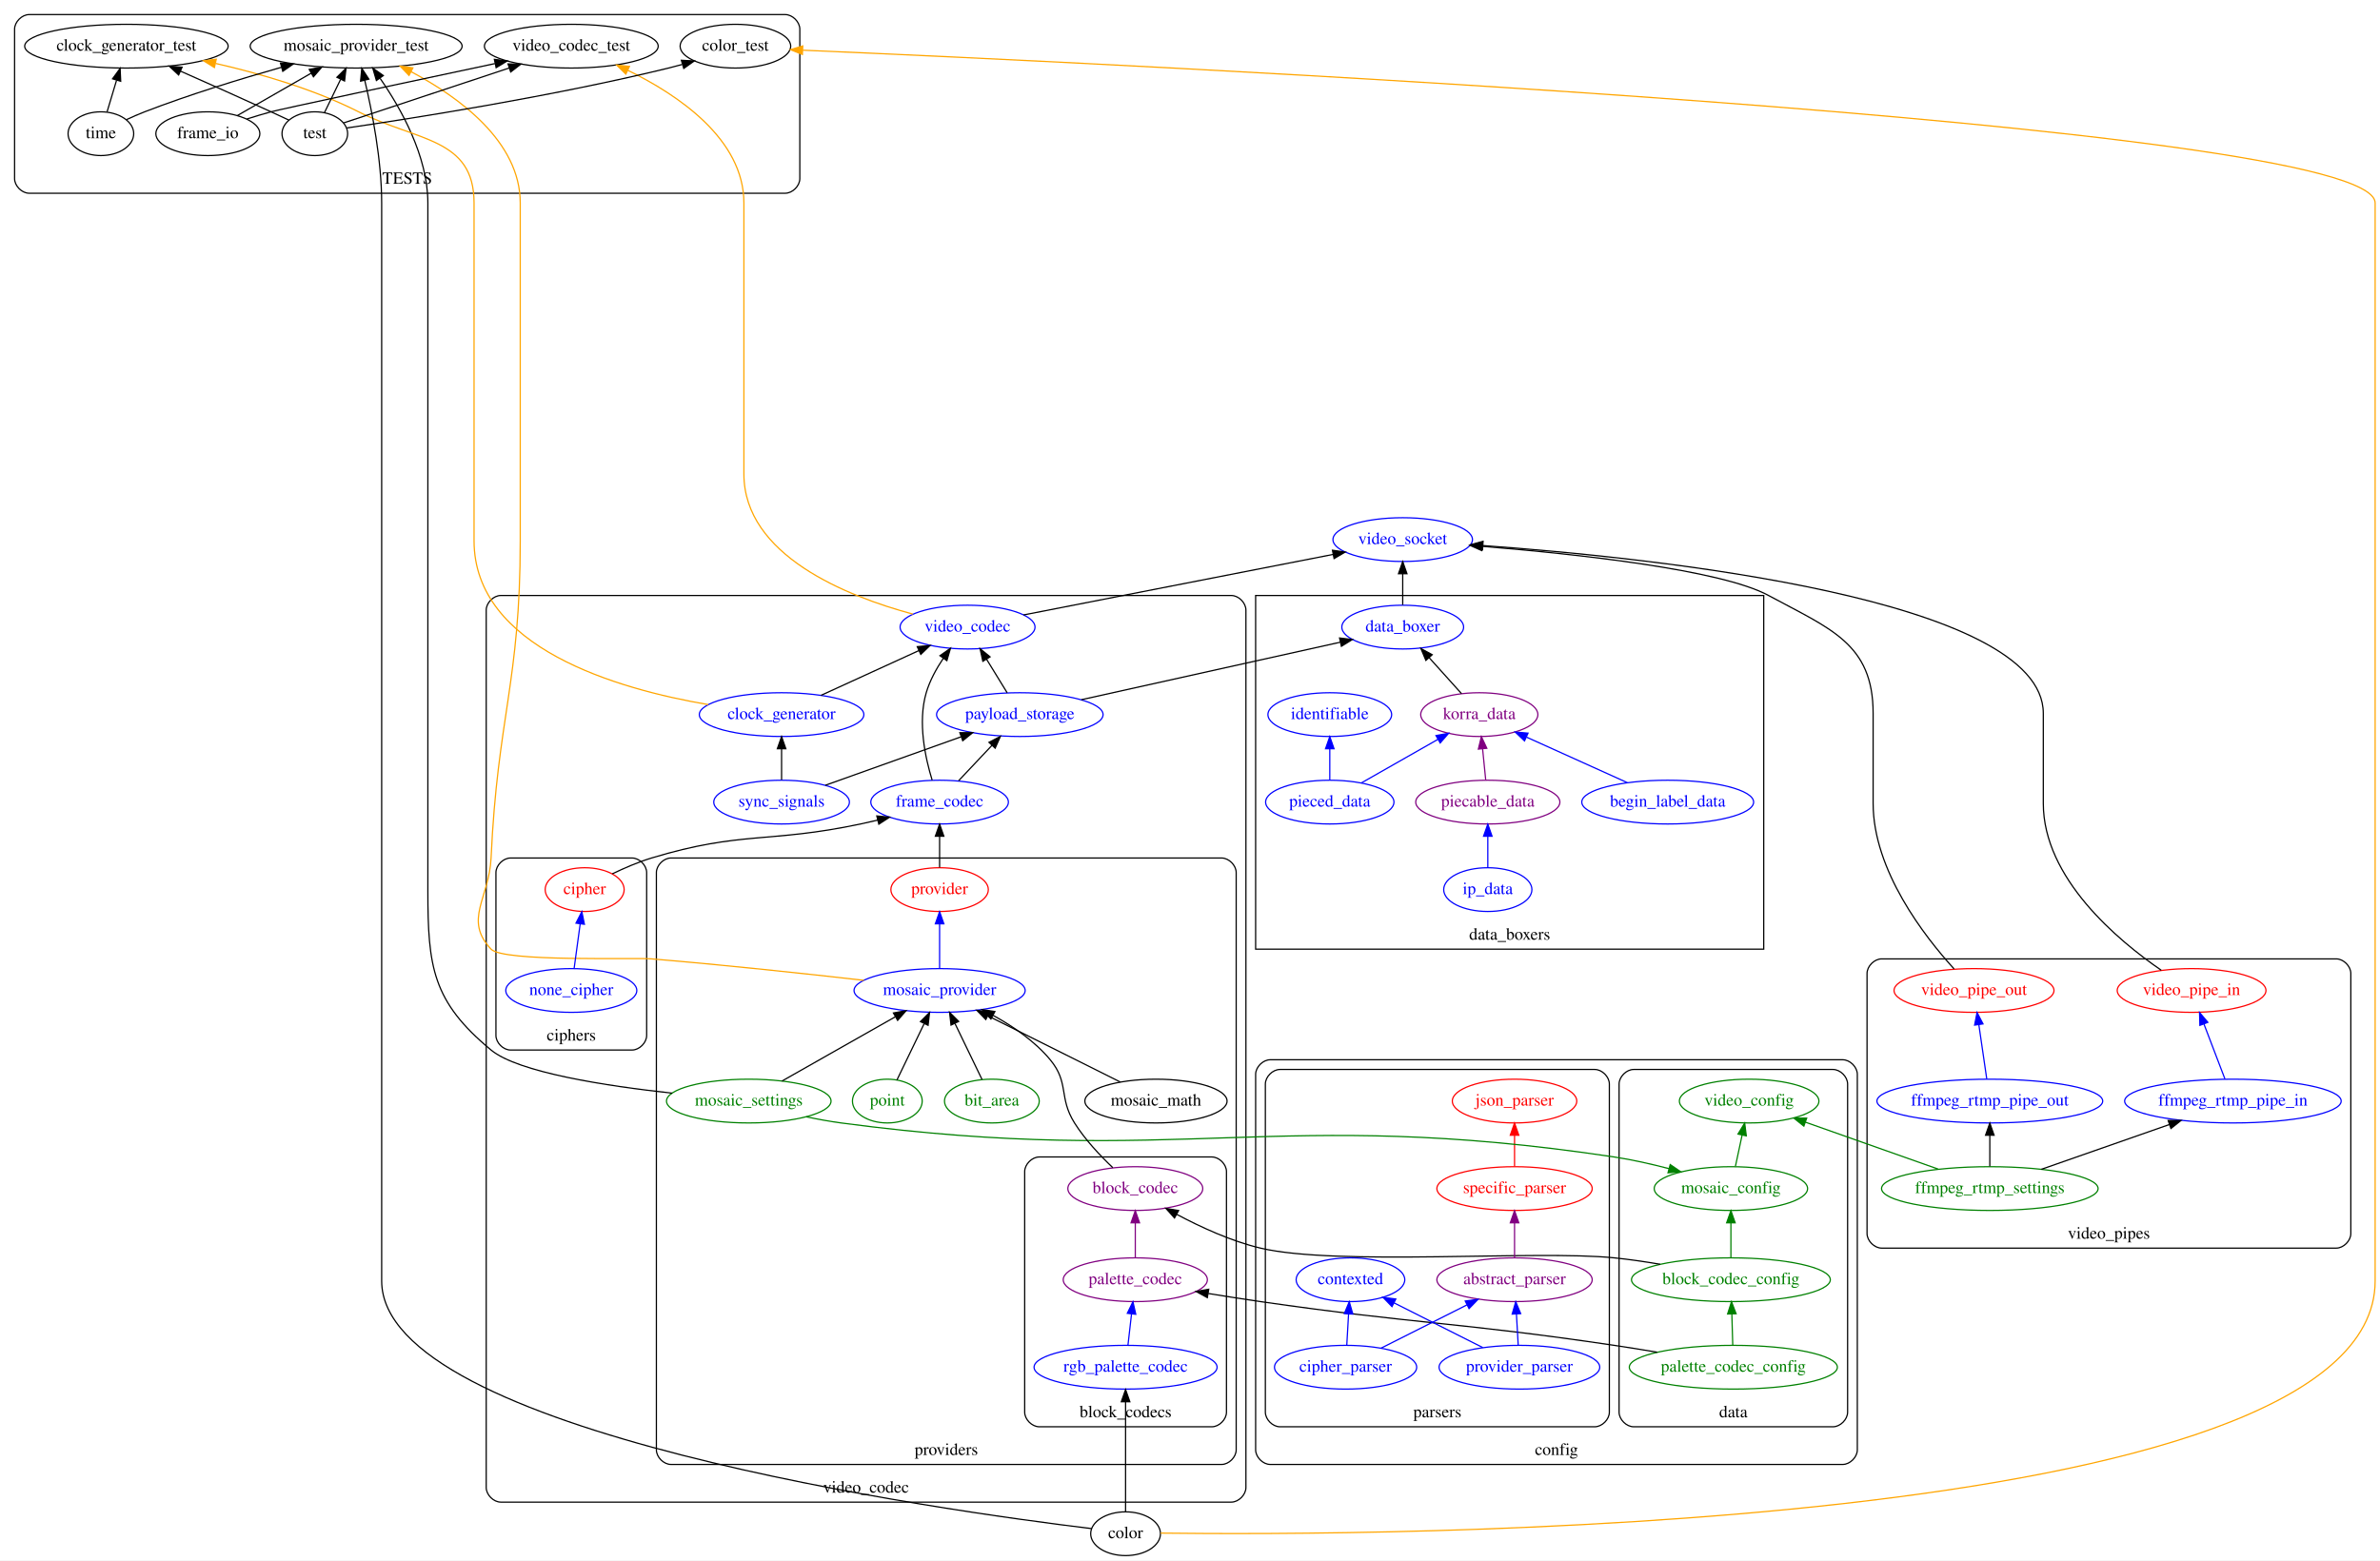
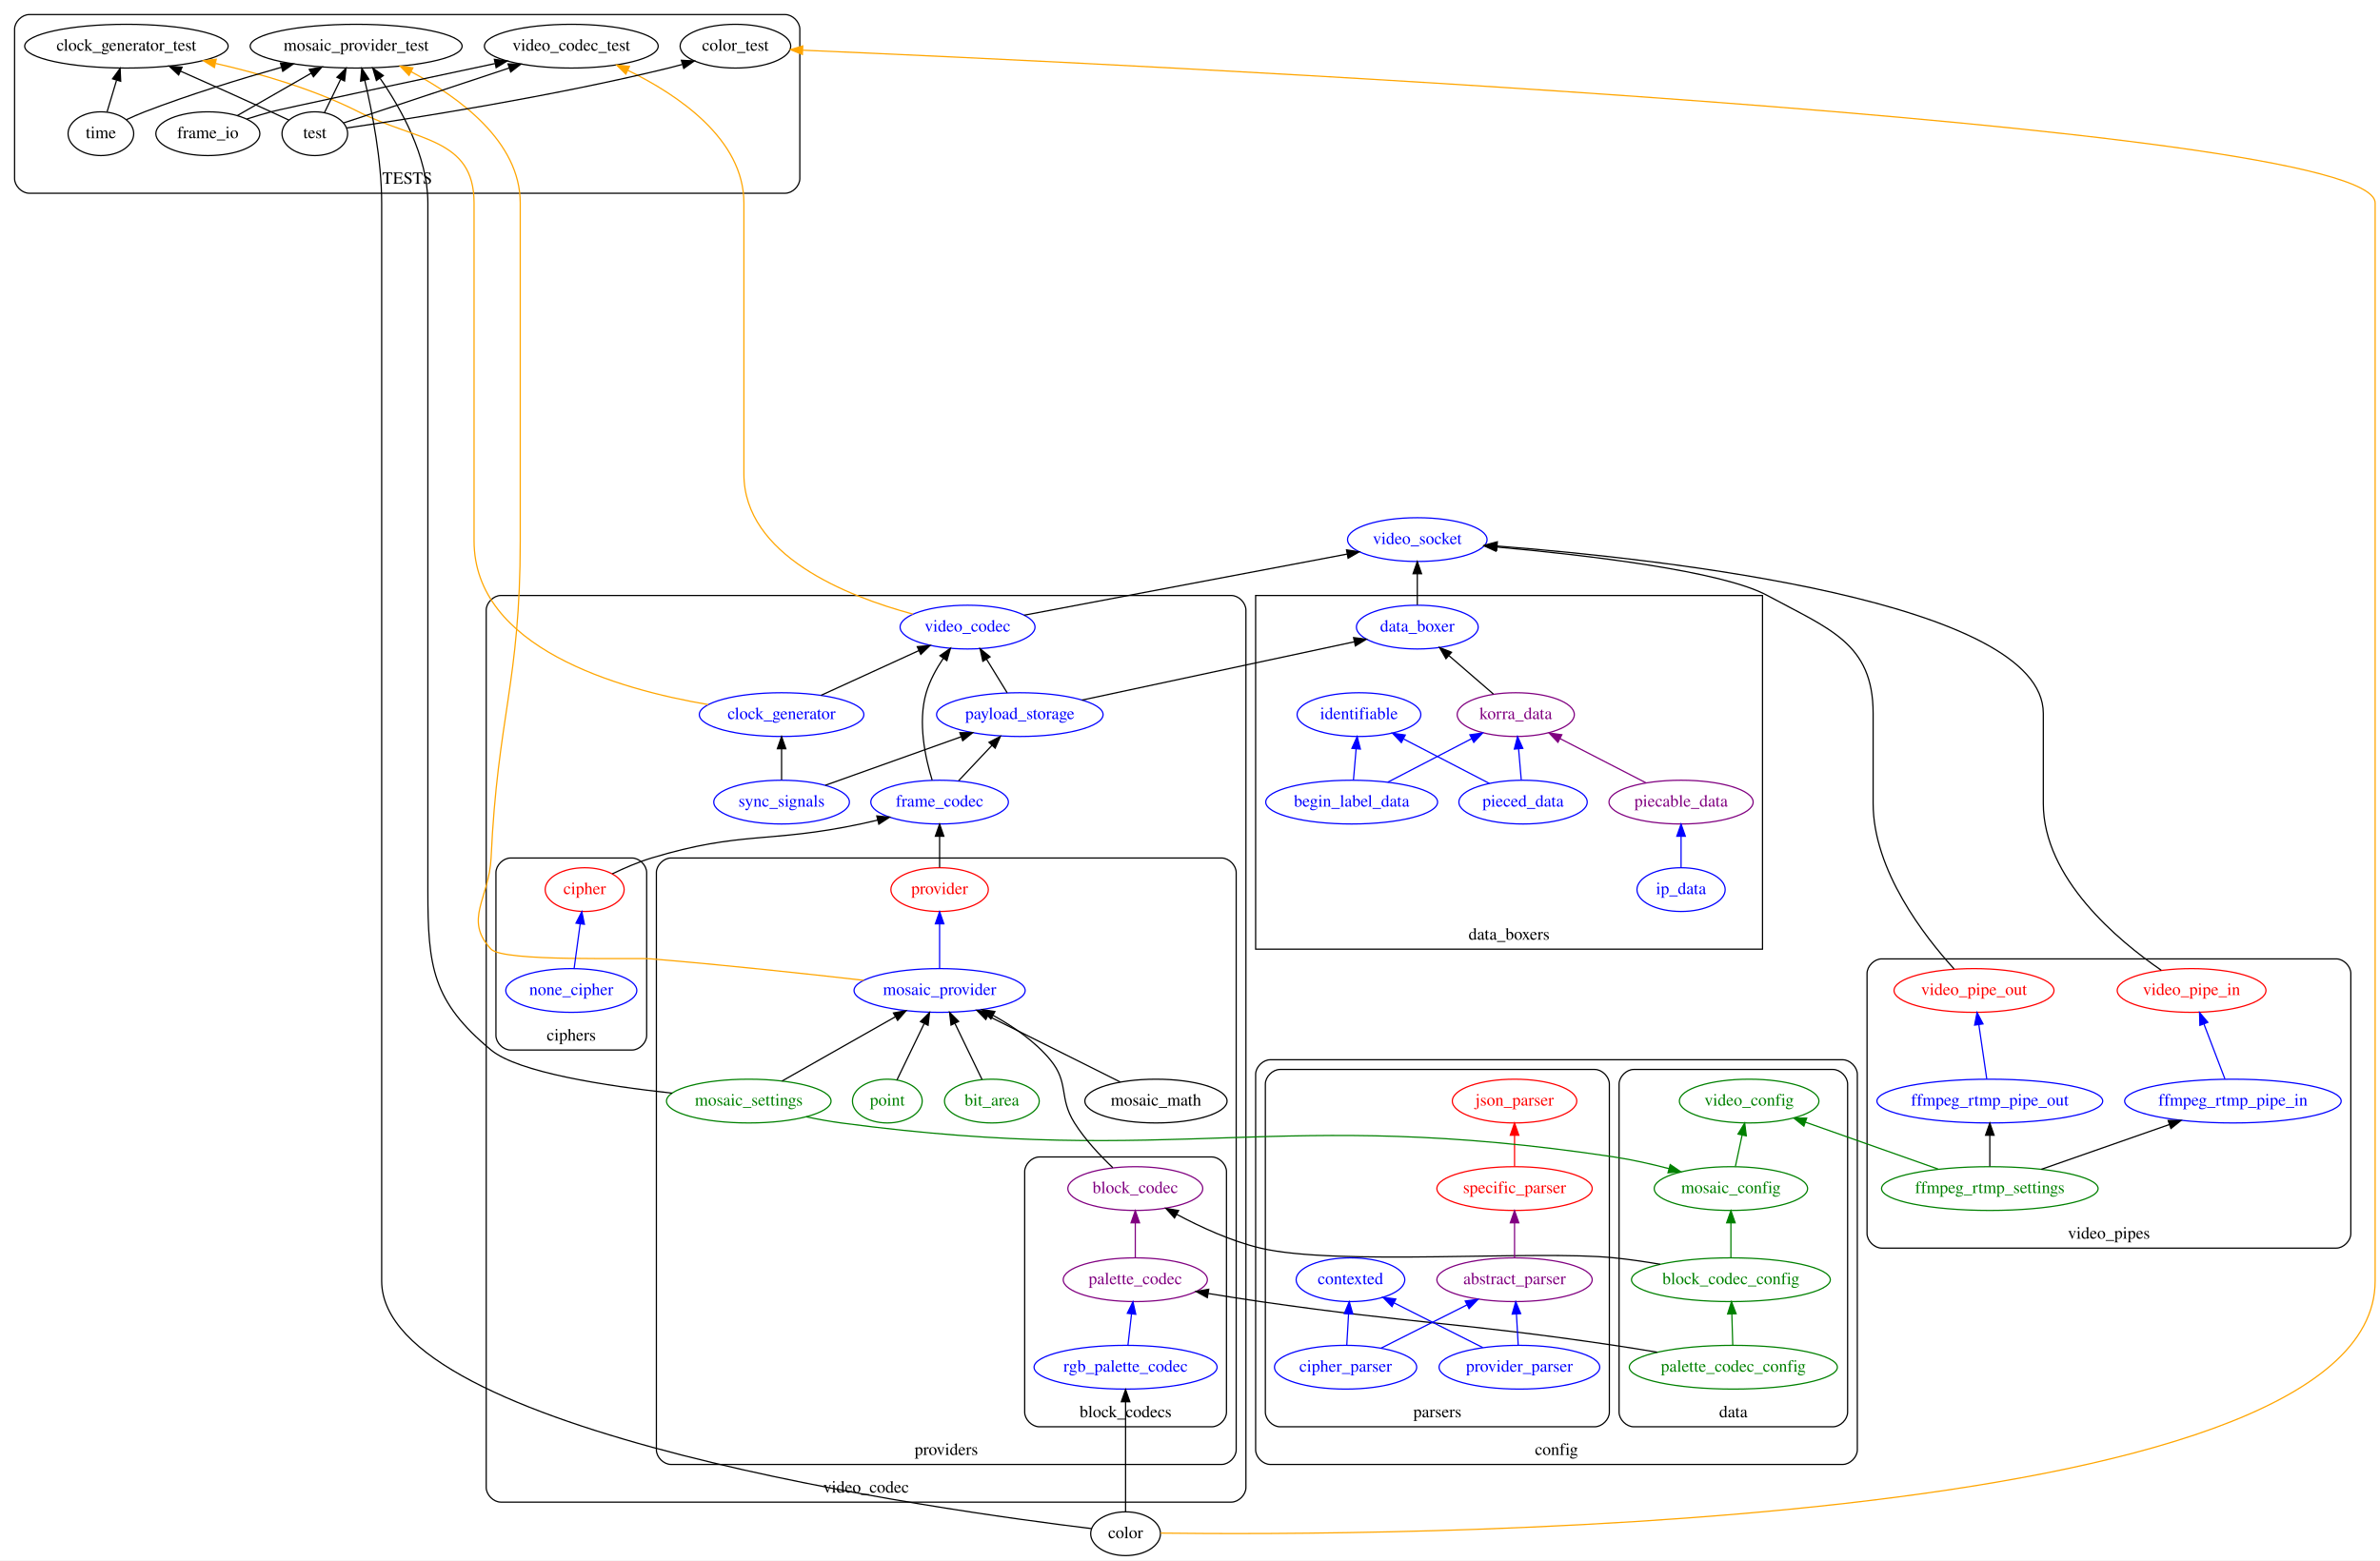
<svg xmlns="http://www.w3.org/2000/svg" width="1958pt" height="1284pt" viewBox="0.00 0.00 1958.00 1284.00">
  <g id="graph0" class="graph" transform="scale(1 1) rotate(0) translate(4 1280)">
    <polygon fill="white" stroke="transparent" points="-4,4 -4,-1280 1954,-1280 1954,4 -4,4" />
    <g id="clust2" class="cluster">
      <path fill="none" stroke="black" d="M1041,-75C1041,-75 1512,-75 1512,-75 1518,-75 1524,-81 1524,-87 1524,-87 1524,-396 1524,-396 1524,-402 1518,-408 1512,-408 1512,-408 1041,-408 1041,-408 1035,-408 1029,-402 1029,-396 1029,-396 1029,-87 1029,-87 1029,-81 1035,-75 1041,-75" />
      <text text-anchor="middle" x="1276.5" y="-82.8" font-family="Times,serif" font-size="14.00">config</text>
    </g>
    <g id="clust3" class="cluster">
      <path fill="none" stroke="black" d="M1340,-106C1340,-106 1504,-106 1504,-106 1510,-106 1516,-112 1516,-118 1516,-118 1516,-388 1516,-388 1516,-394 1510,-400 1504,-400 1504,-400 1340,-400 1340,-400 1334,-400 1328,-394 1328,-388 1328,-388 1328,-118 1328,-118 1328,-112 1334,-106 1340,-106" />
      <text text-anchor="middle" x="1422" y="-113.8" font-family="Times,serif" font-size="14.00">data</text>
    </g>
    <g id="clust4" class="cluster">
      <path fill="none" stroke="black" d="M1049,-106C1049,-106 1308,-106 1308,-106 1314,-106 1320,-112 1320,-118 1320,-118 1320,-388 1320,-388 1320,-394 1314,-400 1308,-400 1308,-400 1049,-400 1049,-400 1043,-400 1037,-394 1037,-388 1037,-388 1037,-118 1037,-118 1037,-112 1043,-106 1049,-106" />
      <text text-anchor="middle" x="1178.5" y="-113.8" font-family="Times,serif" font-size="14.00">parsers</text>
    </g>
    <g id="clust5" class="cluster">
-       <polygon fill="none" stroke="black" points="1029,-499 1029,-790 1447,-790 1447,-499 1029,-499" />
-       <text text-anchor="middle" x="1238" y="-506.8" font-family="Times,serif" font-size="14.00">data_boxers</text>
+       <polygon fill="none" stroke="black" points="1029,-499 1029,-790 1446,-790 1446,-499 1029,-499" />
+       <text text-anchor="middle" x="1237.5" y="-506.8" font-family="Times,serif" font-size="14.00">data_boxers</text>
    </g>
    <g id="clust9" class="cluster">
      <path fill="none" stroke="black" d="M408,-44C408,-44 1009,-44 1009,-44 1015,-44 1021,-50 1021,-56 1021,-56 1021,-778 1021,-778 1021,-784 1015,-790 1009,-790 1009,-790 408,-790 408,-790 402,-790 396,-784 396,-778 396,-778 396,-56 396,-56 396,-50 402,-44 408,-44" />
      <text text-anchor="middle" x="708.5" y="-51.8" font-family="Times,serif" font-size="14.00">video_codec</text>
    </g>
    <g id="clust11" class="cluster">
      <path fill="none" stroke="black" d="M548,-75C548,-75 1001,-75 1001,-75 1007,-75 1013,-81 1013,-87 1013,-87 1013,-562 1013,-562 1013,-568 1007,-574 1001,-574 1001,-574 548,-574 548,-574 542,-574 536,-568 536,-562 536,-562 536,-87 536,-87 536,-81 542,-75 548,-75" />
      <text text-anchor="middle" x="774.5" y="-82.8" font-family="Times,serif" font-size="14.00">providers</text>
    </g>
    <g id="clust13" class="cluster">
      <path fill="none" stroke="black" d="M851,-106C851,-106 993,-106 993,-106 999,-106 1005,-112 1005,-118 1005,-118 1005,-316 1005,-316 1005,-322 999,-328 993,-328 993,-328 851,-328 851,-328 845,-328 839,-322 839,-316 839,-316 839,-118 839,-118 839,-112 845,-106 851,-106" />
      <text text-anchor="middle" x="922" y="-113.8" font-family="Times,serif" font-size="14.00">block_codecs</text>
    </g>
    <g id="clust14" class="cluster">
      <path fill="none" stroke="black" d="M416,-416C416,-416 516,-416 516,-416 522,-416 528,-422 528,-428 528,-428 528,-562 528,-562 528,-568 522,-574 516,-574 516,-574 416,-574 416,-574 410,-574 404,-568 404,-562 404,-562 404,-428 404,-428 404,-422 410,-416 416,-416" />
      <text text-anchor="middle" x="466" y="-423.8" font-family="Times,serif" font-size="14.00">ciphers</text>
    </g>
    <g id="clust15" class="cluster">
      <path fill="none" stroke="black" d="M1544,-253C1544,-253 1918,-253 1918,-253 1924,-253 1930,-259 1930,-265 1930,-265 1930,-479 1930,-479 1930,-485 1924,-491 1918,-491 1918,-491 1544,-491 1544,-491 1538,-491 1532,-485 1532,-479 1532,-479 1532,-265 1532,-265 1532,-259 1538,-253 1544,-253" />
      <text text-anchor="middle" x="1731" y="-260.8" font-family="Times,serif" font-size="14.00">video_pipes</text>
    </g>
    <g id="clust16" class="cluster">
      <path fill="none" stroke="black" d="M20,-1121C20,-1121 642,-1121 642,-1121 648,-1121 654,-1127 654,-1133 654,-1133 654,-1256 654,-1256 654,-1262 648,-1268 642,-1268 642,-1268 20,-1268 20,-1268 14,-1268 8,-1262 8,-1256 8,-1256 8,-1133 8,-1133 8,-1127 14,-1121 20,-1121" />
      <text text-anchor="middle" x="331" y="-1128.8" font-family="Times,serif" font-size="14.00">TESTS</text>
    </g>
    <g id="node1" class="node">
      <ellipse fill="none" stroke="green" cx="1435" cy="-374" rx="57.39" ry="18" />
      <text text-anchor="middle" x="1435" y="-370.3" font-family="Times,serif" font-size="14.00" fill="green">video_config</text>
    </g>
    <g id="node2" class="node">
      <ellipse fill="none" stroke="green" cx="1420" cy="-302" rx="63.09" ry="18" />
      <text text-anchor="middle" x="1420" y="-298.3" font-family="Times,serif" font-size="14.00" fill="green">mosaic_config</text>
    </g>
    <g id="edge1" class="edge">
      <path fill="none" stroke="green" d="M1423.71,-320.3C1425.36,-328.02 1427.35,-337.29 1429.19,-345.89" />
      <polygon fill="green" stroke="green" points="1425.82,-346.85 1431.33,-355.9 1432.66,-345.38 1425.82,-346.85" />
    </g>
    <g id="node3" class="node">
      <ellipse fill="none" stroke="green" cx="1420" cy="-227" rx="81.79" ry="18" />
      <text text-anchor="middle" x="1420" y="-223.3" font-family="Times,serif" font-size="14.00" fill="green">block_codec_config</text>
    </g>
    <g id="edge2" class="edge">
      <path fill="none" stroke="green" d="M1420,-245.3C1420,-253.75 1420,-264.13 1420,-273.63" />
      <polygon fill="green" stroke="green" points="1416.5,-273.82 1420,-283.82 1423.5,-273.82 1416.5,-273.82" />
    </g>
    <g id="node24" class="node">
      <ellipse fill="none" stroke="purple" cx="930" cy="-302" rx="55.49" ry="18" />
      <text text-anchor="middle" x="930" y="-298.3" font-family="Times,serif" font-size="14.00" fill="purple">block_codec</text>
    </g>
-     <g id="edge23" class="edge">
+     <g id="edge24" class="edge">
      <path fill="none" stroke="black" d="M1361.81,-239.72C1349.38,-241.83 1336.29,-243.75 1324,-245 1259.64,-251.55 1095.96,-238.14 1033,-253 1008.8,-258.71 983.46,-270.43 963.97,-280.86" />
      <polygon fill="black" stroke="black" points="962.26,-277.81 955.18,-285.69 965.63,-283.95 962.26,-277.81" />
    </g>
    <g id="node4" class="node">
      <ellipse fill="none" stroke="green" cx="1422" cy="-155" rx="85.59" ry="18" />
      <text text-anchor="middle" x="1422" y="-151.3" font-family="Times,serif" font-size="14.00" fill="green">palette_codec_config</text>
    </g>
    <g id="edge3" class="edge">
      <path fill="none" stroke="green" d="M1421.51,-173.3C1421.29,-181.02 1421.02,-190.29 1420.77,-198.89" />
      <polygon fill="green" stroke="green" points="1417.28,-198.8 1420.49,-208.9 1424.27,-199 1417.28,-198.8" />
    </g>
    <g id="node25" class="node">
      <ellipse fill="none" stroke="purple" cx="930" cy="-227" rx="59.29" ry="18" />
      <text text-anchor="middle" x="930" y="-223.3" font-family="Times,serif" font-size="14.00" fill="purple">palette_codec</text>
    </g>
-     <g id="edge24" class="edge">
+     <g id="edge25" class="edge">
      <path fill="none" stroke="black" d="M1359.34,-167.34C1347.61,-169.33 1335.44,-171.3 1324,-173 1195.09,-192.14 1161.98,-190.39 1033,-209 1019.07,-211.01 1004.11,-213.37 990.04,-215.67" />
      <polygon fill="black" stroke="black" points="989.26,-212.25 979.97,-217.33 990.41,-219.16 989.26,-212.25" />
    </g>
    <g id="node5" class="node">
      <ellipse fill="none" stroke="red" cx="1242" cy="-374" rx="51.19" ry="18" />
      <text text-anchor="middle" x="1242" y="-370.3" font-family="Times,serif" font-size="14.00" fill="red">json_parser</text>
    </g>
    <g id="node6" class="node">
      <ellipse fill="none" stroke="red" cx="1242" cy="-302" rx="63.89" ry="18" />
      <text text-anchor="middle" x="1242" y="-298.3" font-family="Times,serif" font-size="14.00" fill="red">specific_parser</text>
    </g>
    <g id="edge4" class="edge">
      <path fill="none" stroke="red" d="M1242,-320.3C1242,-328.02 1242,-337.29 1242,-345.89" />
      <polygon fill="red" stroke="red" points="1238.5,-345.9 1242,-355.9 1245.5,-345.9 1238.5,-345.9" />
    </g>
    <g id="node7" class="node">
      <ellipse fill="none" stroke="purple" cx="1242" cy="-227" rx="63.89" ry="18" />
      <text text-anchor="middle" x="1242" y="-223.3" font-family="Times,serif" font-size="14.00" fill="purple">abstract_parser</text>
    </g>
    <g id="edge5" class="edge">
      <path fill="none" stroke="purple" d="M1242,-245.3C1242,-253.75 1242,-264.13 1242,-273.63" />
      <polygon fill="purple" stroke="purple" points="1238.5,-273.82 1242,-283.82 1245.5,-273.82 1238.5,-273.82" />
    </g>
    <g id="node8" class="node">
      <ellipse fill="none" stroke="blue" cx="1103" cy="-155" rx="58.49" ry="18" />
      <text text-anchor="middle" x="1103" y="-151.3" font-family="Times,serif" font-size="14.00" fill="blue">cipher_parser</text>
    </g>
    <g id="edge6" class="edge">
      <path fill="none" stroke="blue" d="M1132.14,-170.67C1152.71,-181.03 1180.5,-195.03 1202.98,-206.35" />
      <polygon fill="blue" stroke="blue" points="1201.43,-209.49 1211.94,-210.86 1204.58,-203.24 1201.43,-209.49" />
    </g>
    <g id="node10" class="node">
      <ellipse fill="none" stroke="blue" cx="1107" cy="-227" rx="44.69" ry="18" />
      <text text-anchor="middle" x="1107" y="-223.3" font-family="Times,serif" font-size="14.00" fill="blue">contexted</text>
    </g>
    <g id="edge7" class="edge">
      <path fill="none" stroke="blue" d="M1103.99,-173.3C1104.43,-181.02 1104.96,-190.29 1105.45,-198.89" />
      <polygon fill="blue" stroke="blue" points="1101.96,-199.11 1106.02,-208.9 1108.95,-198.71 1101.96,-199.11" />
    </g>
    <g id="node9" class="node">
      <ellipse fill="none" stroke="blue" cx="1246" cy="-155" rx="66.09" ry="18" />
      <text text-anchor="middle" x="1246" y="-151.3" font-family="Times,serif" font-size="14.00" fill="blue">provider_parser</text>
    </g>
    <g id="edge8" class="edge">
      <path fill="none" stroke="blue" d="M1245.01,-173.3C1244.57,-181.02 1244.04,-190.29 1243.55,-198.89" />
      <polygon fill="blue" stroke="blue" points="1240.05,-198.71 1242.98,-208.9 1247.04,-199.11 1240.05,-198.71" />
    </g>
    <g id="edge9" class="edge">
      <path fill="none" stroke="blue" d="M1215.84,-171.19C1194.36,-182 1165.42,-196.58 1142.78,-207.98" />
      <polygon fill="blue" stroke="blue" points="1141.17,-204.87 1133.81,-212.5 1144.32,-211.12 1141.17,-204.87" />
    </g>
    <g id="node11" class="node">
-       <ellipse fill="none" stroke="blue" cx="1090" cy="-692" rx="50.89" ry="18" />
-       <text text-anchor="middle" x="1090" y="-688.3" font-family="Times,serif" font-size="14.00" fill="blue">identifiable</text>
+       <ellipse fill="none" stroke="blue" cx="1114" cy="-692" rx="50.89" ry="18" />
+       <text text-anchor="middle" x="1114" y="-688.3" font-family="Times,serif" font-size="14.00" fill="blue">identifiable</text>
    </g>
    <g id="node12" class="node">
-       <ellipse fill="none" stroke="purple" cx="1213" cy="-692" rx="48.19" ry="18" />
-       <text text-anchor="middle" x="1213" y="-688.3" font-family="Times,serif" font-size="14.00" fill="purple">korra_data</text>
+       <ellipse fill="none" stroke="purple" cx="1243" cy="-692" rx="48.19" ry="18" />
+       <text text-anchor="middle" x="1243" y="-688.3" font-family="Times,serif" font-size="14.00" fill="purple">korra_data</text>
    </g>
    <g id="node17" class="node">
-       <ellipse fill="none" stroke="blue" cx="1150" cy="-764" rx="50.09" ry="18" />
-       <text text-anchor="middle" x="1150" y="-760.3" font-family="Times,serif" font-size="14.00" fill="blue">data_boxer</text>
+       <ellipse fill="none" stroke="blue" cx="1162" cy="-764" rx="50.09" ry="18" />
+       <text text-anchor="middle" x="1162" y="-760.3" font-family="Times,serif" font-size="14.00" fill="blue">data_boxer</text>
+     </g>
+     <g id="edge16" class="edge">
+       <path fill="none" stroke="black" d="M1224.62,-708.88C1213.85,-718.19 1200.07,-730.1 1188.18,-740.38" />
+       <polygon fill="black" stroke="black" points="1185.59,-737.99 1180.31,-747.18 1190.16,-743.29 1185.59,-737.99" />
+     </g>
+     <g id="node13" class="node">
+       <ellipse fill="none" stroke="blue" cx="1108" cy="-620" rx="70.69" ry="18" />
+       <text text-anchor="middle" x="1108" y="-616.3" font-family="Times,serif" font-size="14.00" fill="blue">begin_label_data</text>
+     </g>
+     <g id="edge11" class="edge">
+       <path fill="none" stroke="blue" d="M1109.48,-638.3C1110.14,-646.02 1110.94,-655.29 1111.68,-663.89" />
+       <polygon fill="blue" stroke="blue" points="1108.19,-664.23 1112.53,-673.9 1115.17,-663.63 1108.19,-664.23" />
+     </g>
+     <g id="edge10" class="edge">
+       <path fill="none" stroke="blue" d="M1137.63,-636.36C1158,-646.93 1185.18,-661.02 1206.83,-672.25" />
+       <polygon fill="blue" stroke="blue" points="1205.25,-675.37 1215.74,-676.86 1208.47,-669.15 1205.25,-675.37" />
+     </g>
+     <g id="node14" class="node">
+       <ellipse fill="none" stroke="purple" cx="1379" cy="-620" rx="59.29" ry="18" />
+       <text text-anchor="middle" x="1379" y="-616.3" font-family="Times,serif" font-size="14.00" fill="purple">piecable_data</text>
+     </g>
+     <g id="edge14" class="edge">
+       <path fill="none" stroke="purple" d="M1350.16,-635.85C1329.55,-646.45 1301.67,-660.8 1279.52,-672.2" />
+       <polygon fill="purple" stroke="purple" points="1277.7,-669.2 1270.41,-676.89 1280.9,-675.43 1277.7,-669.2" />
+     </g>
+     <g id="node15" class="node">
+       <ellipse fill="none" stroke="blue" cx="1379" cy="-548" rx="36.29" ry="18" />
+       <text text-anchor="middle" x="1379" y="-544.3" font-family="Times,serif" font-size="14.00" fill="blue">ip_data</text>
    </g>
    <g id="edge15" class="edge">
-       <path fill="none" stroke="black" d="M1198.39,-709.24C1190.47,-718.03 1180.54,-729.07 1171.73,-738.86" />
-       <polygon fill="black" stroke="black" points="1169.06,-736.59 1164.97,-746.37 1174.26,-741.28 1169.06,-736.59" />
-     </g>
-     <g id="node13" class="node">
-       <ellipse fill="none" stroke="blue" cx="1368" cy="-620" rx="70.69" ry="18" />
-       <text text-anchor="middle" x="1368" y="-616.3" font-family="Times,serif" font-size="14.00" fill="blue">begin_label_data</text>
-     </g>
-     <g id="edge10" class="edge">
-       <path fill="none" stroke="blue" d="M1334.75,-636.02C1310.45,-646.99 1277.44,-661.9 1251.91,-673.43" />
-       <polygon fill="blue" stroke="blue" points="1250.21,-670.36 1242.53,-677.66 1253.09,-676.74 1250.21,-670.36" />
-     </g>
-     <g id="node14" class="node">
-       <ellipse fill="none" stroke="purple" cx="1220" cy="-620" rx="59.29" ry="18" />
-       <text text-anchor="middle" x="1220" y="-616.3" font-family="Times,serif" font-size="14.00" fill="purple">piecable_data</text>
+       <path fill="none" stroke="blue" d="M1379,-566.3C1379,-574.02 1379,-583.29 1379,-591.89" />
+       <polygon fill="blue" stroke="blue" points="1375.5,-591.9 1379,-601.9 1382.5,-591.9 1375.5,-591.9" />
+     </g>
+     <g id="node16" class="node">
+       <ellipse fill="none" stroke="blue" cx="1249" cy="-620" rx="52.79" ry="18" />
+       <text text-anchor="middle" x="1249" y="-616.3" font-family="Times,serif" font-size="14.00" fill="blue">pieced_data</text>
    </g>
    <g id="edge13" class="edge">
-       <path fill="none" stroke="purple" d="M1218.27,-638.3C1217.5,-646.02 1216.57,-655.29 1215.71,-663.89" />
-       <polygon fill="purple" stroke="purple" points="1212.22,-663.6 1214.71,-673.9 1219.19,-664.29 1212.22,-663.6" />
-     </g>
-     <g id="node15" class="node">
-       <ellipse fill="none" stroke="blue" cx="1220" cy="-548" rx="36.29" ry="18" />
-       <text text-anchor="middle" x="1220" y="-544.3" font-family="Times,serif" font-size="14.00" fill="blue">ip_data</text>
-     </g>
-     <g id="edge14" class="edge">
-       <path fill="none" stroke="blue" d="M1220,-566.3C1220,-574.02 1220,-583.29 1220,-591.89" />
-       <polygon fill="blue" stroke="blue" points="1216.5,-591.9 1220,-601.9 1223.5,-591.9 1216.5,-591.9" />
-     </g>
-     <g id="node16" class="node">
-       <ellipse fill="none" stroke="blue" cx="1090" cy="-620" rx="52.79" ry="18" />
-       <text text-anchor="middle" x="1090" y="-616.3" font-family="Times,serif" font-size="14.00" fill="blue">pieced_data</text>
+       <path fill="none" stroke="blue" d="M1221.35,-635.33C1200.97,-645.9 1173.03,-660.39 1150.76,-671.94" />
+       <polygon fill="blue" stroke="blue" points="1148.87,-668.97 1141.61,-676.68 1152.1,-675.19 1148.87,-668.97" />
    </g>
    <g id="edge12" class="edge">
-       <path fill="none" stroke="blue" d="M1090,-638.3C1090,-646.02 1090,-655.29 1090,-663.89" />
-       <polygon fill="blue" stroke="blue" points="1086.5,-663.9 1090,-673.9 1093.5,-663.9 1086.5,-663.9" />
-     </g>
-     <g id="edge11" class="edge">
-       <path fill="none" stroke="blue" d="M1116.09,-635.85C1134.43,-646.29 1159.15,-660.36 1179.04,-671.67" />
-       <polygon fill="blue" stroke="blue" points="1177.37,-674.75 1187.79,-676.65 1180.83,-668.67 1177.37,-674.75" />
+       <path fill="none" stroke="blue" d="M1247.52,-638.3C1246.86,-646.02 1246.06,-655.29 1245.32,-663.89" />
+       <polygon fill="blue" stroke="blue" points="1241.83,-663.63 1244.47,-673.9 1248.81,-664.23 1241.83,-663.63" />
    </g>
    <g id="node39" class="node">
-       <ellipse fill="none" stroke="blue" cx="1150" cy="-836" rx="57.39" ry="18" />
-       <text text-anchor="middle" x="1150" y="-832.3" font-family="Times,serif" font-size="14.00" fill="blue">video_socket</text>
-     </g>
-     <g id="edge45" class="edge">
-       <path fill="none" stroke="black" d="M1150,-782.3C1150,-790.02 1150,-799.29 1150,-807.89" />
-       <polygon fill="black" stroke="black" points="1146.5,-807.9 1150,-817.9 1153.5,-807.9 1146.5,-807.9" />
+       <ellipse fill="none" stroke="blue" cx="1162" cy="-836" rx="57.39" ry="18" />
+       <text text-anchor="middle" x="1162" y="-832.3" font-family="Times,serif" font-size="14.00" fill="blue">video_socket</text>
+     </g>
+     <g id="edge46" class="edge">
+       <path fill="none" stroke="black" d="M1162,-782.3C1162,-790.02 1162,-799.29 1162,-807.89" />
+       <polygon fill="black" stroke="black" points="1158.5,-807.9 1162,-817.9 1165.5,-807.9 1158.5,-807.9" />
    </g>
    <g id="node18" class="node">
      <ellipse fill="none" stroke="red" cx="769" cy="-548" rx="40.09" ry="18" />
      <text text-anchor="middle" x="769" y="-544.3" font-family="Times,serif" font-size="14.00" fill="red">provider</text>
    </g>
    <g id="node29" class="node">
      <ellipse fill="none" stroke="blue" cx="769" cy="-620" rx="56.59" ry="18" />
      <text text-anchor="middle" x="769" y="-616.3" font-family="Times,serif" font-size="14.00" fill="blue">frame_codec</text>
    </g>
-     <g id="edge28" class="edge">
+     <g id="edge29" class="edge">
      <path fill="none" stroke="black" d="M769,-566.3C769,-574.02 769,-583.29 769,-591.89" />
      <polygon fill="black" stroke="black" points="765.5,-591.9 769,-601.9 772.5,-591.9 765.5,-591.9" />
    </g>
    <g id="node19" class="node">
      <ellipse fill="none" stroke="blue" cx="769" cy="-465" rx="70.39" ry="18" />
      <text text-anchor="middle" x="769" y="-461.3" font-family="Times,serif" font-size="14.00" fill="blue">mosaic_provider</text>
    </g>
-     <g id="edge26" class="edge">
+     <g id="edge27" class="edge">
      <path fill="none" stroke="blue" d="M769,-483.18C769,-493.81 769,-507.69 769,-519.8" />
      <polygon fill="blue" stroke="blue" points="765.5,-519.85 769,-529.85 772.5,-519.85 765.5,-519.85" />
    </g>
    <g id="node44" class="node">
      <ellipse fill="none" stroke="black" cx="289" cy="-1242" rx="87.18" ry="18" />
      <text text-anchor="middle" x="289" y="-1238.3" font-family="Times,serif" font-size="14.00">mosaic_provider_test</text>
    </g>
-     <g id="edge57" class="edge">
+     <g id="edge58" class="edge">
      <path fill="none" stroke="orange" d="M706.7,-473.34C658.94,-478.78 591.37,-486.07 532,-491 517.36,-492.22 410.07,-488.3 400,-499 377.15,-523.27 398.47,-540.7 400,-574 405.34,-690.37 424,-718.51 424,-835 424,-835 424,-835 424,-1113 424,-1163.53 373.58,-1200.11 334.36,-1220.91" />
      <polygon fill="orange" stroke="orange" points="332.49,-1217.94 325.18,-1225.61 335.67,-1224.17 332.49,-1217.94" />
    </g>
    <g id="node20" class="node">
      <ellipse fill="none" stroke="green" cx="812" cy="-374" rx="38.99" ry="18" />
      <text text-anchor="middle" x="812" y="-370.3" font-family="Times,serif" font-size="14.00" fill="green">bit_area</text>
    </g>
-     <g id="edge19" class="edge">
+     <g id="edge20" class="edge">
      <path fill="none" stroke="black" d="M803.91,-391.74C797.65,-404.71 788.85,-422.92 781.65,-437.81" />
      <polygon fill="black" stroke="black" points="778.4,-436.51 777.2,-447.03 784.7,-439.55 778.4,-436.51" />
    </g>
    <g id="node21" class="node">
      <ellipse fill="none" stroke="green" cx="726" cy="-374" rx="28.7" ry="18" />
      <text text-anchor="middle" x="726" y="-370.3" font-family="Times,serif" font-size="14.00" fill="green">point</text>
    </g>
-     <g id="edge18" class="edge">
+     <g id="edge19" class="edge">
      <path fill="none" stroke="black" d="M733.89,-391.32C740.13,-404.25 748.98,-422.56 756.23,-437.57" />
      <polygon fill="black" stroke="black" points="753.22,-439.39 760.72,-446.87 759.52,-436.34 753.22,-439.39" />
    </g>
    <g id="node22" class="node">
      <ellipse fill="none" stroke="black" cx="947" cy="-374" rx="58.49" ry="18" />
      <text text-anchor="middle" x="947" y="-370.3" font-family="Times,serif" font-size="14.00">mosaic_math</text>
    </g>
-     <g id="edge20" class="edge">
+     <g id="edge21" class="edge">
      <path fill="none" stroke="black" d="M917.61,-389.7C887.95,-404.53 841.95,-427.53 808.98,-444.01" />
      <polygon fill="black" stroke="black" points="807.01,-441.08 799.63,-448.68 810.14,-447.34 807.01,-441.08" />
    </g>
    <g id="node23" class="node">
      <ellipse fill="none" stroke="green" cx="612" cy="-374" rx="67.69" ry="18" />
      <text text-anchor="middle" x="612" y="-370.3" font-family="Times,serif" font-size="14.00" fill="green">mosaic_settings</text>
    </g>
-     <g id="edge16" class="edge">
+     <g id="edge17" class="edge">
      <path fill="none" stroke="green" d="M659.2,-361.09C668.68,-359.08 678.62,-357.25 688,-356 968.48,-318.75 1044.21,-370.11 1324,-328 1338.81,-325.77 1354.63,-322.17 1369.07,-318.39" />
      <polygon fill="green" stroke="green" points="1370.07,-321.75 1378.81,-315.76 1368.25,-314.99 1370.07,-321.75" />
    </g>
-     <g id="edge17" class="edge">
+     <g id="edge18" class="edge">
      <path fill="none" stroke="black" d="M639.35,-390.5C665.19,-405.15 704.14,-427.23 732.6,-443.36" />
      <polygon fill="black" stroke="black" points="731.01,-446.49 741.44,-448.38 734.47,-440.4 731.01,-446.49" />
    </g>
-     <g id="edge56" class="edge">
+     <g id="edge57" class="edge">
      <path fill="none" stroke="black" d="M548.96,-380.51C494.9,-386.41 422.3,-397.52 400,-416 351.77,-455.97 348,-484.36 348,-547 348,-547 348,-547 348,-1113 348,-1151.36 325.88,-1190.73 308.73,-1215.5" />
      <polygon fill="black" stroke="black" points="305.66,-1213.76 302.68,-1223.93 311.35,-1217.84 305.66,-1213.76" />
    </g>
-     <g id="edge25" class="edge">
+     <g id="edge26" class="edge">
      <path fill="none" stroke="black" d="M911.47,-319.22C901.12,-329.05 888.62,-342.3 880,-356 866.81,-376.96 875.82,-388.95 860,-408 847.4,-423.17 829.57,-435.4 813.03,-444.51" />
      <polygon fill="black" stroke="black" points="811.23,-441.5 804.01,-449.25 814.49,-447.7 811.23,-441.5" />
    </g>
-     <g id="edge21" class="edge">
+     <g id="edge22" class="edge">
      <path fill="none" stroke="purple" d="M930,-245.3C930,-253.75 930,-264.13 930,-273.63" />
      <polygon fill="purple" stroke="purple" points="926.5,-273.82 930,-283.82 933.5,-273.82 926.5,-273.82" />
    </g>
    <g id="node26" class="node">
      <ellipse fill="none" stroke="blue" cx="922" cy="-155" rx="75.29" ry="18" />
      <text text-anchor="middle" x="922" y="-151.3" font-family="Times,serif" font-size="14.00" fill="blue">rgb_palette_codec</text>
    </g>
-     <g id="edge22" class="edge">
+     <g id="edge23" class="edge">
      <path fill="none" stroke="blue" d="M923.98,-173.3C924.86,-181.02 925.92,-190.29 926.9,-198.89" />
      <polygon fill="blue" stroke="blue" points="923.43,-199.36 928.05,-208.9 930.39,-198.56 923.43,-199.36" />
    </g>
    <g id="node27" class="node">
      <ellipse fill="none" stroke="red" cx="477" cy="-548" rx="32.49" ry="18" />
      <text text-anchor="middle" x="477" y="-544.3" font-family="Times,serif" font-size="14.00" fill="red">cipher</text>
    </g>
-     <g id="edge29" class="edge">
+     <g id="edge30" class="edge">
      <path fill="none" stroke="black" d="M499.75,-560.99C509.46,-565.66 521.06,-570.69 532,-574 606.13,-596.44 628.23,-585.96 704,-602 708.61,-602.98 713.38,-604.07 718.15,-605.21" />
      <polygon fill="black" stroke="black" points="717.33,-608.61 727.88,-607.62 719.01,-601.82 717.33,-608.61" />
    </g>
    <g id="node28" class="node">
      <ellipse fill="none" stroke="blue" cx="466" cy="-465" rx="53.89" ry="18" />
      <text text-anchor="middle" x="466" y="-461.3" font-family="Times,serif" font-size="14.00" fill="blue">none_cipher</text>
    </g>
-     <g id="edge27" class="edge">
+     <g id="edge28" class="edge">
      <path fill="none" stroke="blue" d="M468.33,-483.18C469.78,-493.81 471.66,-507.69 473.31,-519.8" />
      <polygon fill="blue" stroke="blue" points="469.86,-520.41 474.67,-529.85 476.79,-519.47 469.86,-520.41" />
    </g>
    <g id="node30" class="node">
      <ellipse fill="none" stroke="blue" cx="792" cy="-764" rx="55.49" ry="18" />
      <text text-anchor="middle" x="792" y="-760.3" font-family="Times,serif" font-size="14.00" fill="blue">video_codec</text>
    </g>
-     <g id="edge35" class="edge">
+     <g id="edge36" class="edge">
      <path fill="none" stroke="black" d="M762.87,-638.06C757.27,-656.22 750.86,-685.65 758,-710 760.92,-719.97 766.36,-729.83 772.04,-738.3" />
      <polygon fill="black" stroke="black" points="769.29,-740.47 777.95,-746.57 774.98,-736.4 769.29,-740.47" />
    </g>
    <g id="node33" class="node">
      <ellipse fill="none" stroke="blue" cx="835" cy="-692" rx="68.49" ry="18" />
      <text text-anchor="middle" x="835" y="-688.3" font-family="Times,serif" font-size="14.00" fill="blue">payload_storage</text>
    </g>
-     <g id="edge34" class="edge">
+     <g id="edge35" class="edge">
      <path fill="none" stroke="black" d="M784.64,-637.59C792.82,-646.27 802.99,-657.05 812.05,-666.66" />
      <polygon fill="black" stroke="black" points="809.61,-669.17 819.01,-674.04 814.7,-664.37 809.61,-669.17" />
    </g>
-     <g id="edge41" class="edge">
-       <path fill="none" stroke="black" d="M838.07,-774.01C903.14,-786.73 1021.89,-809.95 1092.61,-823.78" />
-       <polygon fill="black" stroke="black" points="1092.2,-827.26 1102.68,-825.75 1093.54,-820.39 1092.2,-827.26" />
+     <g id="edge42" class="edge">
+       <path fill="none" stroke="black" d="M838.49,-773.79C905.96,-786.56 1030.96,-810.21 1104.25,-824.08" />
+       <polygon fill="black" stroke="black" points="1103.77,-827.54 1114.24,-825.96 1105.07,-820.67 1103.77,-827.54" />
    </g>
    <g id="node46" class="node">
      <ellipse fill="none" stroke="black" cx="466" cy="-1242" rx="71.49" ry="18" />
      <text text-anchor="middle" x="466" y="-1238.3" font-family="Times,serif" font-size="14.00">video_codec_test</text>
    </g>
-     <g id="edge59" class="edge">
+     <g id="edge60" class="edge">
      <path fill="none" stroke="orange" d="M746.99,-774.7C692.52,-789.4 608,-823 608,-890 608,-890 608,-890 608,-1113 608,-1165.46 553.88,-1201.93 512.46,-1222.16" />
      <polygon fill="orange" stroke="orange" points="510.86,-1219.04 503.31,-1226.47 513.85,-1225.38 510.86,-1219.04" />
    </g>
    <g id="node31" class="node">
      <ellipse fill="none" stroke="blue" cx="639" cy="-692" rx="67.69" ry="18" />
      <text text-anchor="middle" x="639" y="-688.3" font-family="Times,serif" font-size="14.00" fill="blue">clock_generator</text>
    </g>
-     <g id="edge30" class="edge">
+     <g id="edge31" class="edge">
      <path fill="none" stroke="black" d="M671.45,-707.85C694.94,-718.59 726.83,-733.19 751.92,-744.66" />
      <polygon fill="black" stroke="black" points="750.62,-747.91 761.16,-748.89 753.53,-741.55 750.62,-747.91" />
    </g>
    <g id="node45" class="node">
      <ellipse fill="none" stroke="black" cx="100" cy="-1242" rx="83.69" ry="18" />
      <text text-anchor="middle" x="100" y="-1238.3" font-family="Times,serif" font-size="14.00">clock_generator_test</text>
    </g>
-     <g id="edge58" class="edge">
+     <g id="edge59" class="edge">
      <path fill="none" stroke="orange" d="M578.72,-700.23C503.89,-712.96 386,-746.98 386,-835 386,-835 386,-835 386,-1113 386,-1166.79 338.97,-1163.66 291,-1188 254.25,-1206.64 210.09,-1219.44 173.5,-1227.78" />
      <polygon fill="orange" stroke="orange" points="172.4,-1224.44 163.39,-1230.02 173.91,-1231.28 172.4,-1224.44" />
    </g>
    <g id="node32" class="node">
      <ellipse fill="none" stroke="blue" cx="639" cy="-620" rx="55.79" ry="18" />
      <text text-anchor="middle" x="639" y="-616.3" font-family="Times,serif" font-size="14.00" fill="blue">sync_signals</text>
    </g>
-     <g id="edge31" class="edge">
+     <g id="edge32" class="edge">
      <path fill="none" stroke="black" d="M639,-638.3C639,-646.02 639,-655.29 639,-663.89" />
      <polygon fill="black" stroke="black" points="635.5,-663.9 639,-673.9 642.5,-663.9 635.5,-663.9" />
    </g>
-     <g id="edge32" class="edge">
+     <g id="edge33" class="edge">
      <path fill="none" stroke="black" d="M674.95,-633.84C706.37,-645.06 752.24,-661.44 786.82,-673.79" />
      <polygon fill="black" stroke="black" points="785.66,-677.1 796.26,-677.16 788.02,-670.5 785.66,-677.1" />
    </g>
-     <g id="edge44" class="edge">
-       <path fill="none" stroke="black" d="M885.61,-704.25C944.14,-717.25 1039.95,-738.54 1098.75,-751.61" />
-       <polygon fill="black" stroke="black" points="1098.05,-755.04 1108.57,-753.79 1099.56,-748.21 1098.05,-755.04" />
-     </g>
-     <g id="edge33" class="edge">
+     <g id="edge45" class="edge">
+       <path fill="none" stroke="black" d="M886.09,-703.94C947.18,-717.01 1048.84,-738.78 1110.22,-751.92" />
+       <polygon fill="black" stroke="black" points="1109.58,-755.36 1120.09,-754.03 1111.04,-748.51 1109.58,-755.36" />
+     </g>
+     <g id="edge34" class="edge">
      <path fill="none" stroke="black" d="M824.59,-709.95C819.52,-718.2 813.32,-728.3 807.69,-737.46" />
      <polygon fill="black" stroke="black" points="804.57,-735.86 802.31,-746.21 810.53,-739.52 804.57,-735.86" />
    </g>
    <g id="node34" class="node">
      <ellipse fill="none" stroke="red" cx="1799" cy="-465" rx="61.19" ry="18" />
      <text text-anchor="middle" x="1799" y="-461.3" font-family="Times,serif" font-size="14.00" fill="red">video_pipe_in</text>
    </g>
-     <g id="edge42" class="edge">
-       <path fill="none" stroke="black" d="M1774.02,-481.66C1738.32,-506.2 1677,-557.34 1677,-619 1677,-619 1677,-619 1677,-693 1677,-787.41 1357.71,-820.88 1216.18,-831.08" />
-       <polygon fill="black" stroke="black" points="1215.63,-827.61 1205.9,-831.8 1216.12,-834.59 1215.63,-827.61" />
+     <g id="edge43" class="edge">
+       <path fill="none" stroke="black" d="M1774.02,-481.66C1738.32,-506.2 1677,-557.34 1677,-619 1677,-619 1677,-619 1677,-693 1677,-785.18 1366.51,-819.82 1227.69,-830.7" />
+       <polygon fill="black" stroke="black" points="1227.31,-827.22 1217.6,-831.48 1227.84,-834.2 1227.31,-827.22" />
    </g>
    <g id="node35" class="node">
      <ellipse fill="none" stroke="red" cx="1620" cy="-465" rx="65.79" ry="18" />
      <text text-anchor="middle" x="1620" y="-461.3" font-family="Times,serif" font-size="14.00" fill="red">video_pipe_out</text>
    </g>
-     <g id="edge43" class="edge">
-       <path fill="none" stroke="black" d="M1603.6,-482.74C1579.41,-509.28 1537,-563.7 1537,-619 1537,-619 1537,-619 1537,-693 1537,-750.62 1501.65,-762.53 1451,-790 1411.52,-811.41 1291.73,-824.23 1215.71,-830.43" />
-       <polygon fill="black" stroke="black" points="1214.98,-826.97 1205.29,-831.26 1215.54,-833.95 1214.98,-826.97" />
+     <g id="edge44" class="edge">
+       <path fill="none" stroke="black" d="M1603.6,-482.74C1579.41,-509.28 1537,-563.7 1537,-619 1537,-619 1537,-619 1537,-693 1537,-750.91 1500.9,-762.37 1450,-790 1412.57,-810.32 1299.84,-823.37 1227.02,-829.93" />
+       <polygon fill="black" stroke="black" points="1226.68,-826.45 1217.02,-830.81 1227.29,-833.42 1226.68,-826.45" />
    </g>
    <g id="node36" class="node">
      <ellipse fill="none" stroke="blue" cx="1833" cy="-374" rx="89.08" ry="18" />
      <text text-anchor="middle" x="1833" y="-370.3" font-family="Times,serif" font-size="14.00" fill="blue">ffmpeg_rtmp_pipe_in</text>
    </g>
-     <g id="edge36" class="edge">
+     <g id="edge37" class="edge">
      <path fill="none" stroke="blue" d="M1826.44,-392.16C1821.55,-404.96 1814.78,-422.7 1809.18,-437.35" />
      <polygon fill="blue" stroke="blue" points="1805.83,-436.3 1805.54,-446.89 1812.37,-438.8 1805.83,-436.3" />
    </g>
    <g id="node37" class="node">
      <ellipse fill="none" stroke="blue" cx="1633" cy="-374" rx="92.88" ry="18" />
      <text text-anchor="middle" x="1633" y="-370.3" font-family="Times,serif" font-size="14.00" fill="blue">ffmpeg_rtmp_pipe_out</text>
    </g>
-     <g id="edge37" class="edge">
+     <g id="edge38" class="edge">
      <path fill="none" stroke="blue" d="M1630.49,-392.16C1628.64,-404.84 1626.08,-422.36 1623.96,-436.92" />
      <polygon fill="blue" stroke="blue" points="1620.48,-436.49 1622.5,-446.89 1627.41,-437.5 1620.48,-436.49" />
    </g>
    <g id="node38" class="node">
      <ellipse fill="none" stroke="green" cx="1633" cy="-302" rx="89.08" ry="18" />
      <text text-anchor="middle" x="1633" y="-298.3" font-family="Times,serif" font-size="14.00" fill="green">ffmpeg_rtmp_settings</text>
    </g>
-     <g id="edge40" class="edge">
+     <g id="edge41" class="edge">
      <path fill="none" stroke="green" d="M1590.52,-318.02C1558.36,-329.39 1514.22,-344.99 1481.19,-356.67" />
      <polygon fill="green" stroke="green" points="1480.01,-353.38 1471.75,-360.01 1482.34,-359.97 1480.01,-353.38" />
    </g>
-     <g id="edge38" class="edge">
+     <g id="edge39" class="edge">
      <path fill="none" stroke="black" d="M1675.41,-317.85C1706.2,-328.62 1748.04,-343.26 1780.86,-354.75" />
      <polygon fill="black" stroke="black" points="1779.71,-358.06 1790.3,-358.06 1782.02,-351.45 1779.71,-358.06" />
    </g>
-     <g id="edge39" class="edge">
+     <g id="edge40" class="edge">
      <path fill="none" stroke="black" d="M1633,-320.3C1633,-328.02 1633,-337.29 1633,-345.89" />
      <polygon fill="black" stroke="black" points="1629.5,-345.9 1633,-355.9 1636.5,-345.9 1629.5,-345.9" />
    </g>
    <g id="node40" class="node">
      <ellipse fill="none" stroke="black" cx="922" cy="-18" rx="28.7" ry="18" />
      <text text-anchor="middle" x="922" y="-14.3" font-family="Times,serif" font-size="14.00">color</text>
    </g>
-     <g id="edge46" class="edge">
+     <g id="edge47" class="edge">
      <path fill="none" stroke="black" d="M922,-36.1C922,-58.9 922,-99.52 922,-126.61" />
      <polygon fill="black" stroke="black" points="918.5,-126.61 922,-136.61 925.5,-126.61 918.5,-126.61" />
    </g>
    <g id="node43" class="node">
      <ellipse fill="none" stroke="black" cx="601" cy="-1242" rx="45.49" ry="18" />
      <text text-anchor="middle" x="601" y="-1238.3" font-family="Times,serif" font-size="14.00">color_test</text>
    </g>
-     <g id="edge60" class="edge">
+     <g id="edge61" class="edge">
      <path fill="none" stroke="orange" d="M950.84,-18.5C1117.5,-16.38 1950,-16.3 1950,-226 1950,-226 1950,-226 1950,-1113 1950,-1179.09 910.16,-1227.8 656.37,-1238.7" />
      <polygon fill="orange" stroke="orange" points="656.11,-1235.21 646.27,-1239.13 656.41,-1242.2 656.11,-1235.21" />
    </g>
-     <g id="edge55" class="edge">
+     <g id="edge56" class="edge">
      <path fill="none" stroke="black" d="M894.11,-22.2C774.39,-36.68 310,-100.94 310,-226 310,-226 310,-226 310,-1113 310,-1148.23 302.16,-1188.2 296.06,-1213.97" />
      <polygon fill="black" stroke="black" points="292.64,-1213.21 293.66,-1223.76 299.44,-1214.88 292.64,-1213.21" />
    </g>
    <g id="node41" class="node">
      <ellipse fill="none" stroke="black" cx="255" cy="-1170" rx="27" ry="18" />
      <text text-anchor="middle" x="255" y="-1166.3" font-family="Times,serif" font-size="14.00">test</text>
    </g>
-     <g id="edge47" class="edge">
+     <g id="edge48" class="edge">
      <path fill="none" stroke="black" d="M281.31,-1174.71C332.62,-1182.19 449.48,-1200.38 546,-1224 549.66,-1224.9 553.44,-1225.9 557.22,-1226.95" />
      <polygon fill="black" stroke="black" points="556.56,-1230.41 567.14,-1229.84 558.52,-1223.69 556.56,-1230.41" />
    </g>
-     <g id="edge48" class="edge">
+     <g id="edge49" class="edge">
      <path fill="none" stroke="black" d="M262.89,-1187.24C266.85,-1195.39 271.74,-1205.47 276.22,-1214.69" />
      <polygon fill="black" stroke="black" points="273.17,-1216.41 280.68,-1223.88 279.46,-1213.35 273.17,-1216.41" />
    </g>
-     <g id="edge49" class="edge">
+     <g id="edge50" class="edge">
      <path fill="none" stroke="black" d="M233.72,-1181.15C228.89,-1183.42 223.77,-1185.81 219,-1188 194.45,-1199.26 166.9,-1211.55 144.5,-1221.46" />
      <polygon fill="black" stroke="black" points="142.97,-1218.31 135.24,-1225.55 145.8,-1224.71 142.97,-1218.31" />
    </g>
-     <g id="edge50" class="edge">
+     <g id="edge51" class="edge">
      <path fill="none" stroke="black" d="M278.79,-1178.89C311.66,-1189.8 371.78,-1209.74 415.04,-1224.09" />
      <polygon fill="black" stroke="black" points="413.95,-1227.42 424.54,-1227.25 416.15,-1220.78 413.95,-1227.42" />
    </g>
    <g id="node42" class="node">
      <ellipse fill="none" stroke="black" cx="79" cy="-1170" rx="27" ry="18" />
      <text text-anchor="middle" x="79" y="-1166.3" font-family="Times,serif" font-size="14.00">time</text>
    </g>
-     <g id="edge54" class="edge">
+     <g id="edge55" class="edge">
      <path fill="none" stroke="black" d="M100.1,-1181.59C104.94,-1183.84 110.1,-1186.11 115,-1188 151.73,-1202.18 193.96,-1215.12 227.62,-1224.67" />
      <polygon fill="black" stroke="black" points="226.75,-1228.06 237.32,-1227.39 228.64,-1221.32 226.75,-1228.06" />
    </g>
-     <g id="edge53" class="edge">
+     <g id="edge54" class="edge">
      <path fill="none" stroke="black" d="M84.08,-1187.95C86.42,-1195.74 89.25,-1205.18 91.88,-1213.92" />
      <polygon fill="black" stroke="black" points="88.59,-1215.15 94.82,-1223.72 95.3,-1213.14 88.59,-1215.15" />
    </g>
    <g id="node47" class="node">
      <ellipse fill="none" stroke="black" cx="167" cy="-1170" rx="42.79" ry="18" />
      <text text-anchor="middle" x="167" y="-1166.3" font-family="Times,serif" font-size="14.00">frame_io</text>
    </g>
-     <g id="edge51" class="edge">
+     <g id="edge52" class="edge">
      <path fill="none" stroke="black" d="M191.4,-1185C208.76,-1194.96 232.41,-1208.53 252.08,-1219.82" />
      <polygon fill="black" stroke="black" points="250.38,-1222.88 260.8,-1224.82 253.87,-1216.81 250.38,-1222.88" />
    </g>
-     <g id="edge52" class="edge">
+     <g id="edge53" class="edge">
      <path fill="none" stroke="black" d="M199.02,-1182.05C205.59,-1184.15 212.49,-1186.24 219,-1188 227.95,-1190.42 332.95,-1212.79 403.13,-1227.68" />
      <polygon fill="black" stroke="black" points="402.71,-1231.17 413.22,-1229.82 404.16,-1224.32 402.71,-1231.17" />
    </g>
  </g>
</svg>
